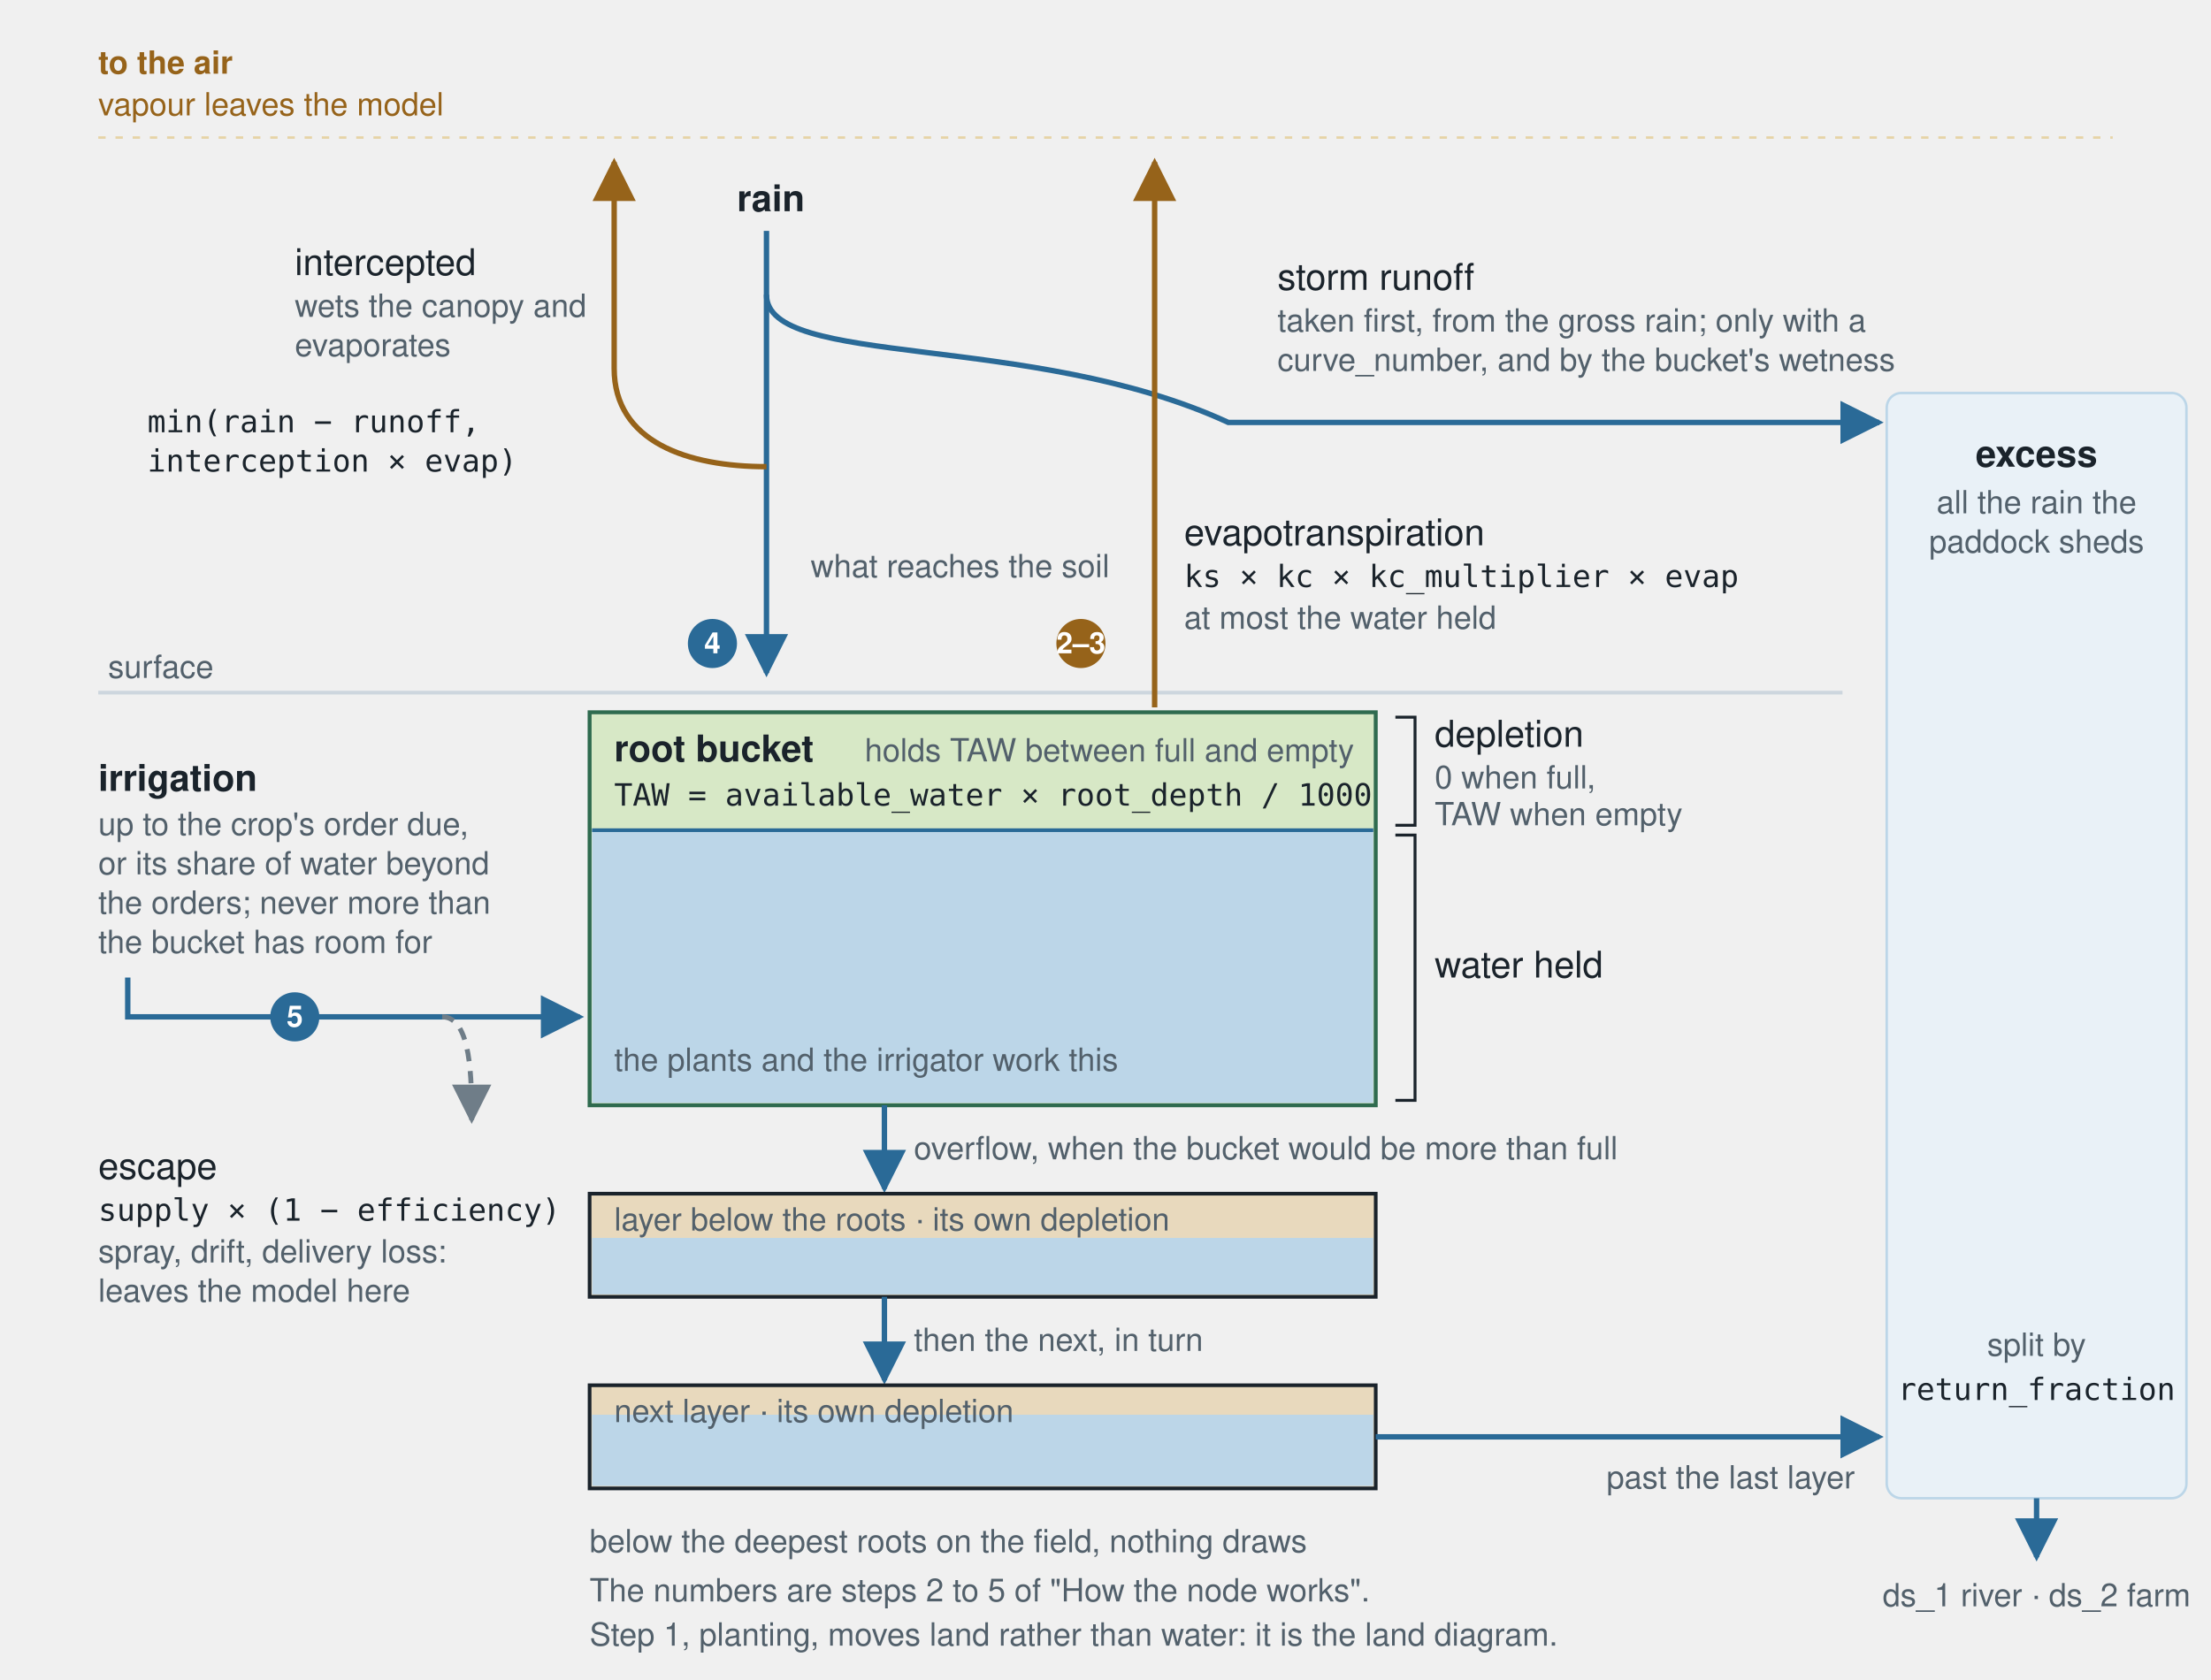
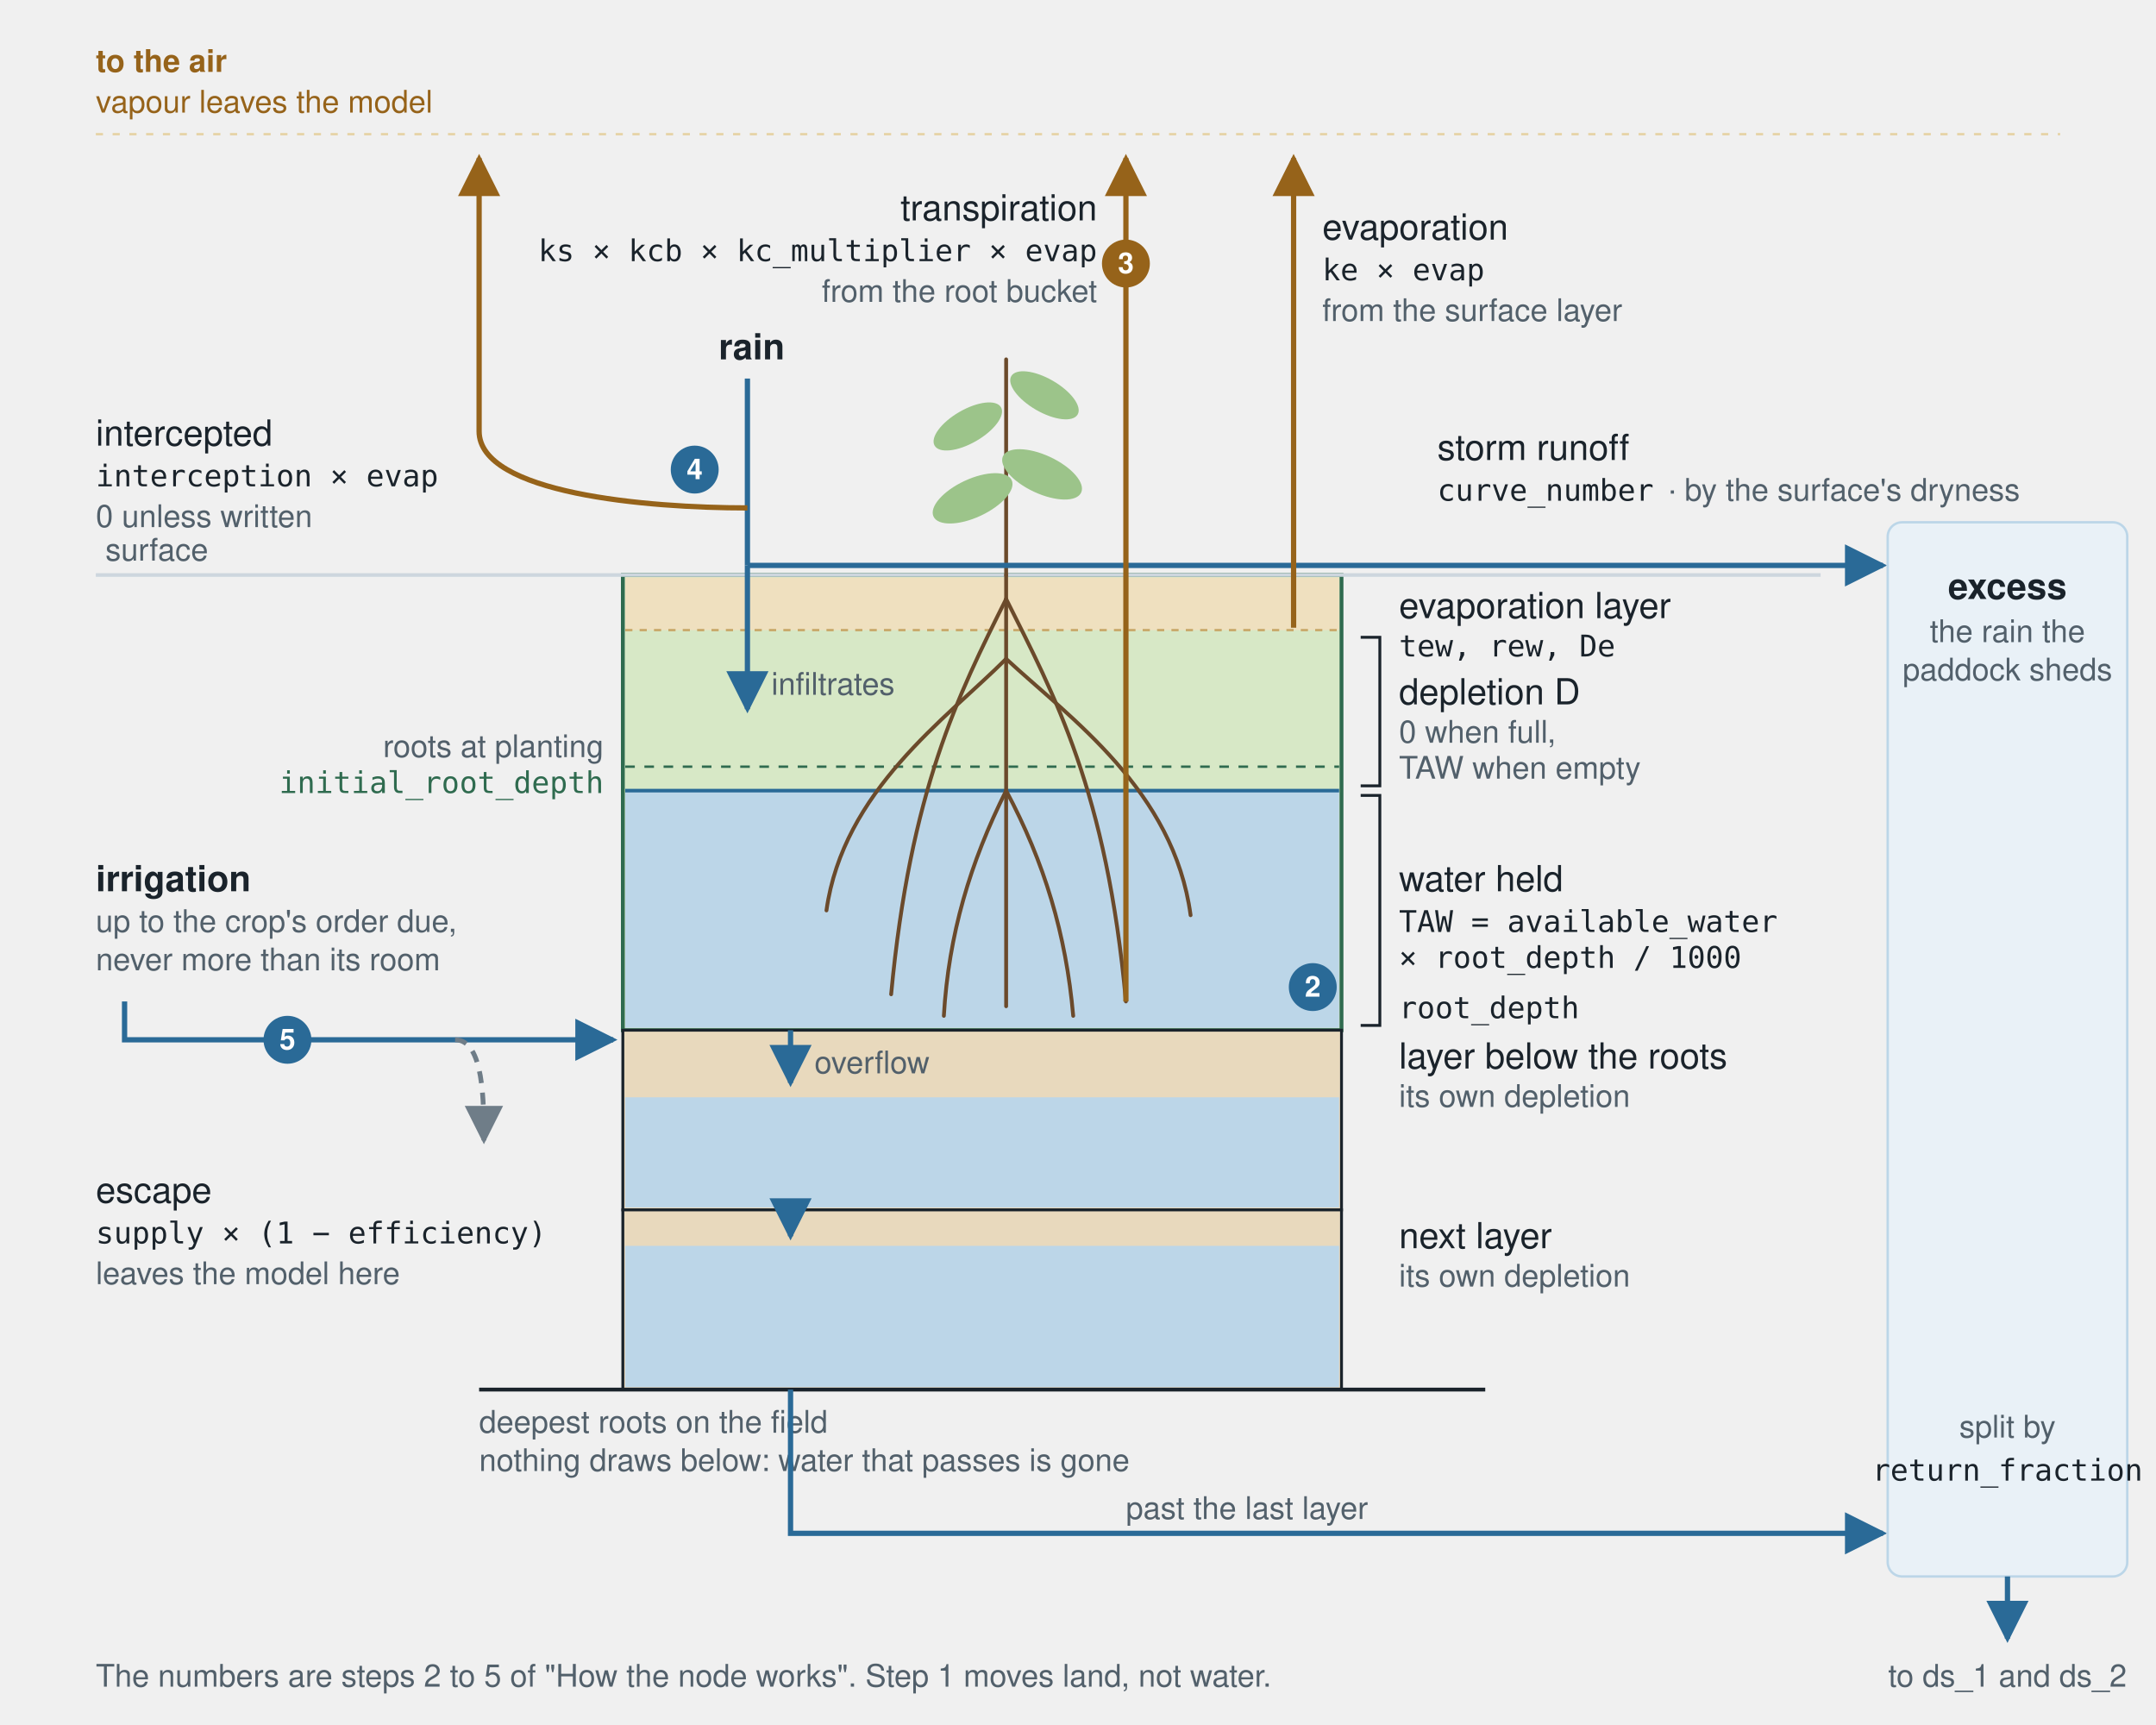
- <svg xmlns="http://www.w3.org/2000/svg" width="900" height="684" viewBox="0 0 900 684" font-family="IBM Plex Sans, system-ui, -apple-system, Segoe UI, Helvetica, Arial, sans-serif" font-size="15" fill="#1a232b">
+ <svg xmlns="http://www.w3.org/2000/svg" width="900" height="720" viewBox="0 0 900 720" font-family="IBM Plex Sans, system-ui, -apple-system, Segoe UI, Helvetica, Arial, sans-serif" font-size="15" fill="#1a232b">
  <defs>
    <marker id="arrow" viewBox="0 0 10 10" refX="9" refY="5" markerWidth="8" markerHeight="8" orient="auto-start-reverse">
      <path d="M0,0 L10,5 L0,10 z" fill="#2a6a97" />
    </marker>
    <marker id="arrow-grey" viewBox="0 0 10 10" refX="9" refY="5" markerWidth="8" markerHeight="8" orient="auto-start-reverse">
      <path d="M0,0 L10,5 L0,10 z" fill="#6f7d88" />
    </marker>
    <marker id="arrow-vapour" viewBox="0 0 10 10" refX="9" refY="5" markerWidth="8" markerHeight="8" orient="auto-start-reverse">
      <path d="M0,0 L10,5 L0,10 z" fill="#96631a" />
    </marker>
  </defs>
  <style>
    .w { stroke:#2a6a97; stroke-width:2.2; fill:none; marker-end:url(#arrow); }
    .wl { stroke:#2a6a97; stroke-width:2.2; fill:none; }
    .g { stroke:#6f7d88; stroke-width:2; fill:none; marker-end:url(#arrow-grey); stroke-dasharray:5 4; }
    .v { stroke:#96631a; stroke-width:2.2; fill:none; marker-end:url(#arrow-vapour); }
    .lbl { font-size:15px; }
    .small { font-size:13px; fill:#52606b; }
    .mono { font-family: IBM Plex Mono, Menlo, Consolas, monospace; font-size:12.5px; }
    .step { font-size:12px; fill:#ffffff; font-weight:600; }
    .air { font-size:13px; fill:#96631a; }
+     .root { stroke:#6b4a2b; stroke-width:1.6; fill:none; stroke-linecap:round; }
+     .brace { fill:none; stroke:#1a232b; stroke-width:1.2; }
  </style>
  <text x="40" y="30" class="air" font-weight="600">to the air</text>
  <text x="40" y="47" class="air">vapour leaves the model</text>
  <line x1="40" y1="56" x2="860" y2="56" stroke="#e6d3a6" stroke-width="1" stroke-dasharray="3 4" />
-   <line x1="40" y1="282" x2="750" y2="282" stroke="#cdd6de" stroke-width="1.5" />
-   <text x="44" y="276" class="small">surface</text>
-   <text x="300" y="86" class="lbl" font-weight="600">rain</text>
-   <path class="wl" d="M312,94 L312,272" />
-   <path class="w" d="M312,272 L312,274" />
-   <path class="w" d="M312,120 C312,150 420,135 500,172 L765,172" />
-   <text x="520" y="118" class="lbl">storm runoff</text>
-   <text x="520" y="135" class="small">taken first, from the gross rain; only with a</text>
-   <text x="520" y="151" class="small">curve_number, and by the bucket's wetness</text>
-   <path class="v" d="M312,190 C280,190 250,180 250,150 L250,66" />
-   <text x="120" y="112" class="lbl">intercepted</text>
-   <text x="120" y="129" class="small">wets the canopy and</text>
-   <text x="120" y="145" class="small">evaporates</text>
-   <text x="60" y="176" class="mono">min(rain − runoff,</text>
-   <text x="60" y="192" class="mono">    interception × evap)</text>
-   <text x="330" y="235" class="small">what reaches the soil</text>
-   <circle cx="290" cy="262" r="10" fill="#2a6a97" />
-   <text x="290" y="266" text-anchor="middle" class="step">4</text>
-   <path class="v" d="M470,288 L470,66" />
-   <text x="482" y="222" class="lbl">evapotranspiration</text>
-   <text x="482" y="239" class="mono">ks × kc × kc_multiplier × evap</text>
-   <text x="482" y="256" class="small">at most the water held</text>
-   <circle cx="440" cy="262" r="10" fill="#96631a" />
-   <text x="440" y="266" text-anchor="middle" class="step">2–3</text>
-   <text x="40" y="322" class="lbl" font-weight="600">irrigation</text>
-   <text x="40" y="340" class="small">up to the crop's order due,</text>
-   <text x="40" y="356" class="small">or its share of water beyond</text>
-   <text x="40" y="372" class="small">the orders; never more than</text>
-   <text x="40" y="388" class="small">the bucket has room for</text>
-   <path class="w" d="M52,398 L52,414 L236,414" />
-   <circle cx="120" cy="414" r="10" fill="#2a6a97" />
-   <text x="120" y="418" text-anchor="middle" class="step">5</text>
-   <path class="g" d="M180,414 C192,414 192,440 192,456" />
-   <text x="40" y="480" class="lbl">escape</text>
-   <text x="40" y="497" class="mono">supply × (1 − efficiency)</text>
-   <text x="40" y="514" class="small">spray, drift, delivery loss:</text>
-   <text x="40" y="530" class="small">leaves the model here</text>
-   <rect x="240" y="290" width="320" height="160" fill="#d7e8c6" stroke="#2f6b4f" stroke-width="1.6" />
-   <rect x="241" y="338" width="318" height="111" fill="#bcd6e8" />
-   <line x1="241" y1="338" x2="559" y2="338" stroke="#2a6a97" stroke-width="1.5" />
-   <text x="250" y="310" class="lbl" font-weight="600">root bucket</text>
-   <text x="352" y="310" class="small">holds TAW between full and empty</text>
-   <text x="250" y="328" class="mono">TAW = available_water × root_depth / 1000</text>
-   <text x="250" y="436" class="small">the plants and the irrigator work this</text>
-   <path d="M568,292 L576,292 L576,336 L568,336" fill="none" stroke="#1a232b" stroke-width="1.2" />
-   <text x="584" y="304" class="lbl">depletion</text>
-   <text x="584" y="321" class="small">0 when full,</text>
-   <text x="584" y="336" class="small">TAW when empty</text>
-   <path d="M568,340 L576,340 L576,448 L568,448" fill="none" stroke="#1a232b" stroke-width="1.2" />
-   <text x="584" y="398" class="lbl">water held</text>
-   <path class="w" d="M360,450 L360,484" />
-   <text x="372" y="472" class="small">overflow, when the bucket would be more than full</text>
-   <rect x="240" y="486" width="320" height="42" fill="#e8d9bd" stroke="#1a232b" stroke-width="1.5" />
-   <rect x="241" y="504" width="318" height="23" fill="#bcd6e8" />
-   <text x="250" y="501" class="small">layer below the roots · its own depletion</text>
-   <path class="w" d="M360,528 L360,562" />
-   <text x="372" y="550" class="small">then the next, in turn</text>
-   <rect x="240" y="564" width="320" height="42" fill="#e8d9bd" stroke="#1a232b" stroke-width="1.5" />
-   <rect x="241" y="576" width="318" height="29" fill="#bcd6e8" />
-   <text x="250" y="579" class="small">next layer · its own depletion</text>
-   <path class="w" d="M560,585 L765,585" />
-   <text x="755" y="606" text-anchor="end" class="small">past the last layer</text>
-   <text x="240" y="632" class="small">below the deepest roots on the field, nothing draws</text>
-   <text x="240" y="652" class="small">The numbers are steps 2 to 5 of "How the node works".</text>
-   <text x="240" y="670" class="small">Step 1, planting, moves land rather than water: it is the land diagram.</text>
-   <rect x="768" y="160" width="122" height="450" fill="#e9f1f7" stroke="#bcd6e8" rx="6" />
-   <text x="829" y="190" text-anchor="middle" class="lbl" font-weight="600">excess</text>
-   <text x="829" y="209" text-anchor="middle" class="small">all the rain the</text>
-   <text x="829" y="225" text-anchor="middle" class="small">paddock sheds</text>
-   <text x="829" y="552" text-anchor="middle" class="small">split by</text>
-   <text x="829" y="570" text-anchor="middle" class="mono">return_fraction</text>
-   <path class="w" d="M829,610 L829,634" />
-   <text x="829" y="654" text-anchor="middle" class="small">ds_1 river · ds_2 farm</text>
+   <rect x="260" y="240" width="300" height="190" fill="#d7e8c6" stroke="#2f6b4f" stroke-width="1.6" />
+   <rect x="261" y="330" width="298" height="99" fill="#bcd6e8" />
+   <line x1="261" y1="330" x2="559" y2="330" stroke="#2a6a97" stroke-width="1.5" />
+   <rect x="261" y="241" width="298" height="22" fill="#efe0bf" stroke="none" />
+   <line x1="261" y1="263" x2="559" y2="263" stroke="#c9a96a" stroke-width="1" stroke-dasharray="3 3" />
+   <line x1="261" y1="320" x2="559" y2="320" stroke="#2f6b4f" stroke-width="1" stroke-dasharray="4 4" />
+   <rect x="260" y="430" width="300" height="75" fill="#e8d9bd" stroke="#1a232b" stroke-width="1.2" />
+   <rect x="261" y="458" width="298" height="46" fill="#bcd6e8" />
+   <rect x="260" y="505" width="300" height="75" fill="#e8d9bd" stroke="#1a232b" stroke-width="1.2" />
+   <rect x="261" y="520" width="298" height="59" fill="#bcd6e8" />
+   <line x1="200" y1="580" x2="620" y2="580" stroke="#1a232b" stroke-width="1.6" />
+   <line x1="40" y1="240" x2="760" y2="240" stroke="#cdd6de" stroke-width="1.5" />
+   <text x="44" y="234" class="small">surface</text>
+   <path class="root" d="M420,240 L420,150" stroke="#2f6b4f" stroke-width="2.4" />
+   <ellipse cx="404" cy="178" rx="16" ry="7" fill="#9cc48a" transform="rotate(-30 404 178)" />
+   <ellipse cx="436" cy="165" rx="16" ry="7" fill="#9cc48a" transform="rotate(30 436 165)" />
+   <ellipse cx="406" cy="208" rx="18" ry="8" fill="#9cc48a" transform="rotate(-25 406 208)" />
+   <ellipse cx="435" cy="198" rx="18" ry="8" fill="#9cc48a" transform="rotate(25 435 198)" />
+   <path class="root" d="M420,240 L420,420" />
+   <path class="root" d="M420,250 C400,290 380,330 372,415" />
+   <path class="root" d="M420,250 C440,290 462,330 470,418" />
+   <path class="root" d="M420,275 C395,300 352,330 345,380" />
+   <path class="root" d="M420,275 C447,300 490,330 497,382" />
+   <path class="root" d="M420,330 C405,360 396,390 394,424" />
+   <path class="root" d="M420,330 C436,360 445,390 448,424" />
+   <text x="300" y="150" class="lbl" font-weight="600">rain</text>
+   <path class="wl" d="M312,158 L312,236" />
+   <circle cx="290" cy="196" r="10" fill="#2a6a97" />
+   <text x="290" y="200" text-anchor="middle" class="step">4</text>
+   <path class="w" d="M312,236 L312,296" />
+   <text x="322" y="290" class="small">infiltrates</text>
+   <path class="w" d="M312,236 L786,236" />
+   <text x="600" y="192" class="lbl">storm runoff</text>
+   <text x="600" y="209" class="mono">curve_number</text>
+   <text x="696" y="209" class="small">· by the surface's dryness</text>
+   <path class="v" d="M312,212 C270,212 200,206 200,180 L200,66" />
+   <text x="40" y="186" class="lbl">intercepted</text>
+   <text x="40" y="203" class="mono">interception × evap</text>
+   <text x="40" y="220" class="small">0 unless written</text>
+   <path class="v" d="M470,418 L470,66" />
+   <text x="458" y="92" text-anchor="end" class="lbl">transpiration</text>
+   <text x="458" y="109" text-anchor="end" class="mono">ks × kcb × kc_multiplier × evap</text>
+   <text x="458" y="126" text-anchor="end" class="small">from the root bucket</text>
+   <circle cx="470" cy="110" r="10" fill="#96631a" />
+   <text x="470" y="114" text-anchor="middle" class="step">3</text>
+   <path class="v" d="M540,262 L540,66" />
+   <text x="552" y="100" class="lbl">evaporation</text>
+   <text x="552" y="117" class="mono">ke × evap</text>
+   <text x="552" y="134" class="small">from the surface layer</text>
+   <text x="40" y="372" class="lbl" font-weight="600">irrigation</text>
+   <text x="40" y="389" class="small">up to the crop's order due,</text>
+   <text x="40" y="405" class="small">never more than its room</text>
+   <path class="w" d="M52,418 L52,434 L256,434" />
+   <circle cx="120" cy="434" r="10" fill="#2a6a97" />
+   <text x="120" y="438" text-anchor="middle" class="step">5</text>
+   <path class="g" d="M190,434 C202,434 202,460 202,476" />
+   <text x="40" y="502" class="lbl">escape</text>
+   <text x="40" y="519" class="mono">supply × (1 − efficiency)</text>
+   <text x="40" y="536" class="small">leaves the model here</text>
+   <text x="584" y="258" class="lbl">evaporation layer</text>
+   <text x="584" y="274" class="mono">tew, rew, De</text>
+   <path class="brace" d="M568,266 L576,266 L576,328 L568,328" />
+   <text x="584" y="294" class="lbl">depletion D</text>
+   <text x="584" y="310" class="small">0 when full,</text>
+   <text x="584" y="325" class="small">TAW when empty</text>
+   <path class="brace" d="M568,332 L576,332 L576,428 L568,428" />
+   <text x="584" y="372" class="lbl">water held</text>
+   <text x="584" y="389" class="mono">TAW = available_water</text>
+   <text x="584" y="404" class="mono">      × root_depth / 1000</text>
+   <circle cx="548" cy="412" r="10" fill="#2a6a97" />
+   <text x="548" y="416" text-anchor="middle" class="step">2</text>
+   <text x="252" y="316" text-anchor="end" class="small" fill="#2f6b4f">roots at planting</text>
+   <text x="252" y="331" text-anchor="end" class="mono" fill="#2f6b4f">initial_root_depth</text>
+   <text x="584" y="425" class="mono">root_depth</text>
+   <text x="584" y="446" class="lbl">layer below the roots</text>
+   <text x="584" y="462" class="small">its own depletion</text>
+   <text x="584" y="521" class="lbl">next layer</text>
+   <text x="584" y="537" class="small">its own depletion</text>
+   <text x="200" y="598" class="small">deepest roots on the field</text>
+   <text x="200" y="614" class="small">nothing draws below: water that passes is gone</text>
+   <path class="w" d="M330,430 L330,452" />
+   <text x="340" y="448" class="small">overflow</text>
+   <path class="w" d="M330,505 L330,516" />
+   <path class="w" d="M330,580 L330,640 L786,640" />
+   <text x="470" y="634" class="small">past the last layer</text>
+   <rect x="788" y="218" width="100" height="440" fill="#e9f1f7" stroke="#bcd6e8" rx="6" />
+   <text x="838" y="250" text-anchor="middle" class="lbl" font-weight="600">excess</text>
+   <text x="838" y="268" text-anchor="middle" class="small">the rain the</text>
+   <text x="838" y="284" text-anchor="middle" class="small">paddock sheds</text>
+   <text x="838" y="600" text-anchor="middle" class="small">split by</text>
+   <text x="838" y="618" text-anchor="middle" class="mono">return_fraction</text>
+   <path class="w" d="M838,658 L838,684" />
+   <text x="838" y="704" text-anchor="middle" class="small">to ds_1 and ds_2</text>
+   <text x="40" y="704" class="small">The numbers are steps 2 to 5 of "How the node works". Step 1 moves land, not water.</text>
</svg>
